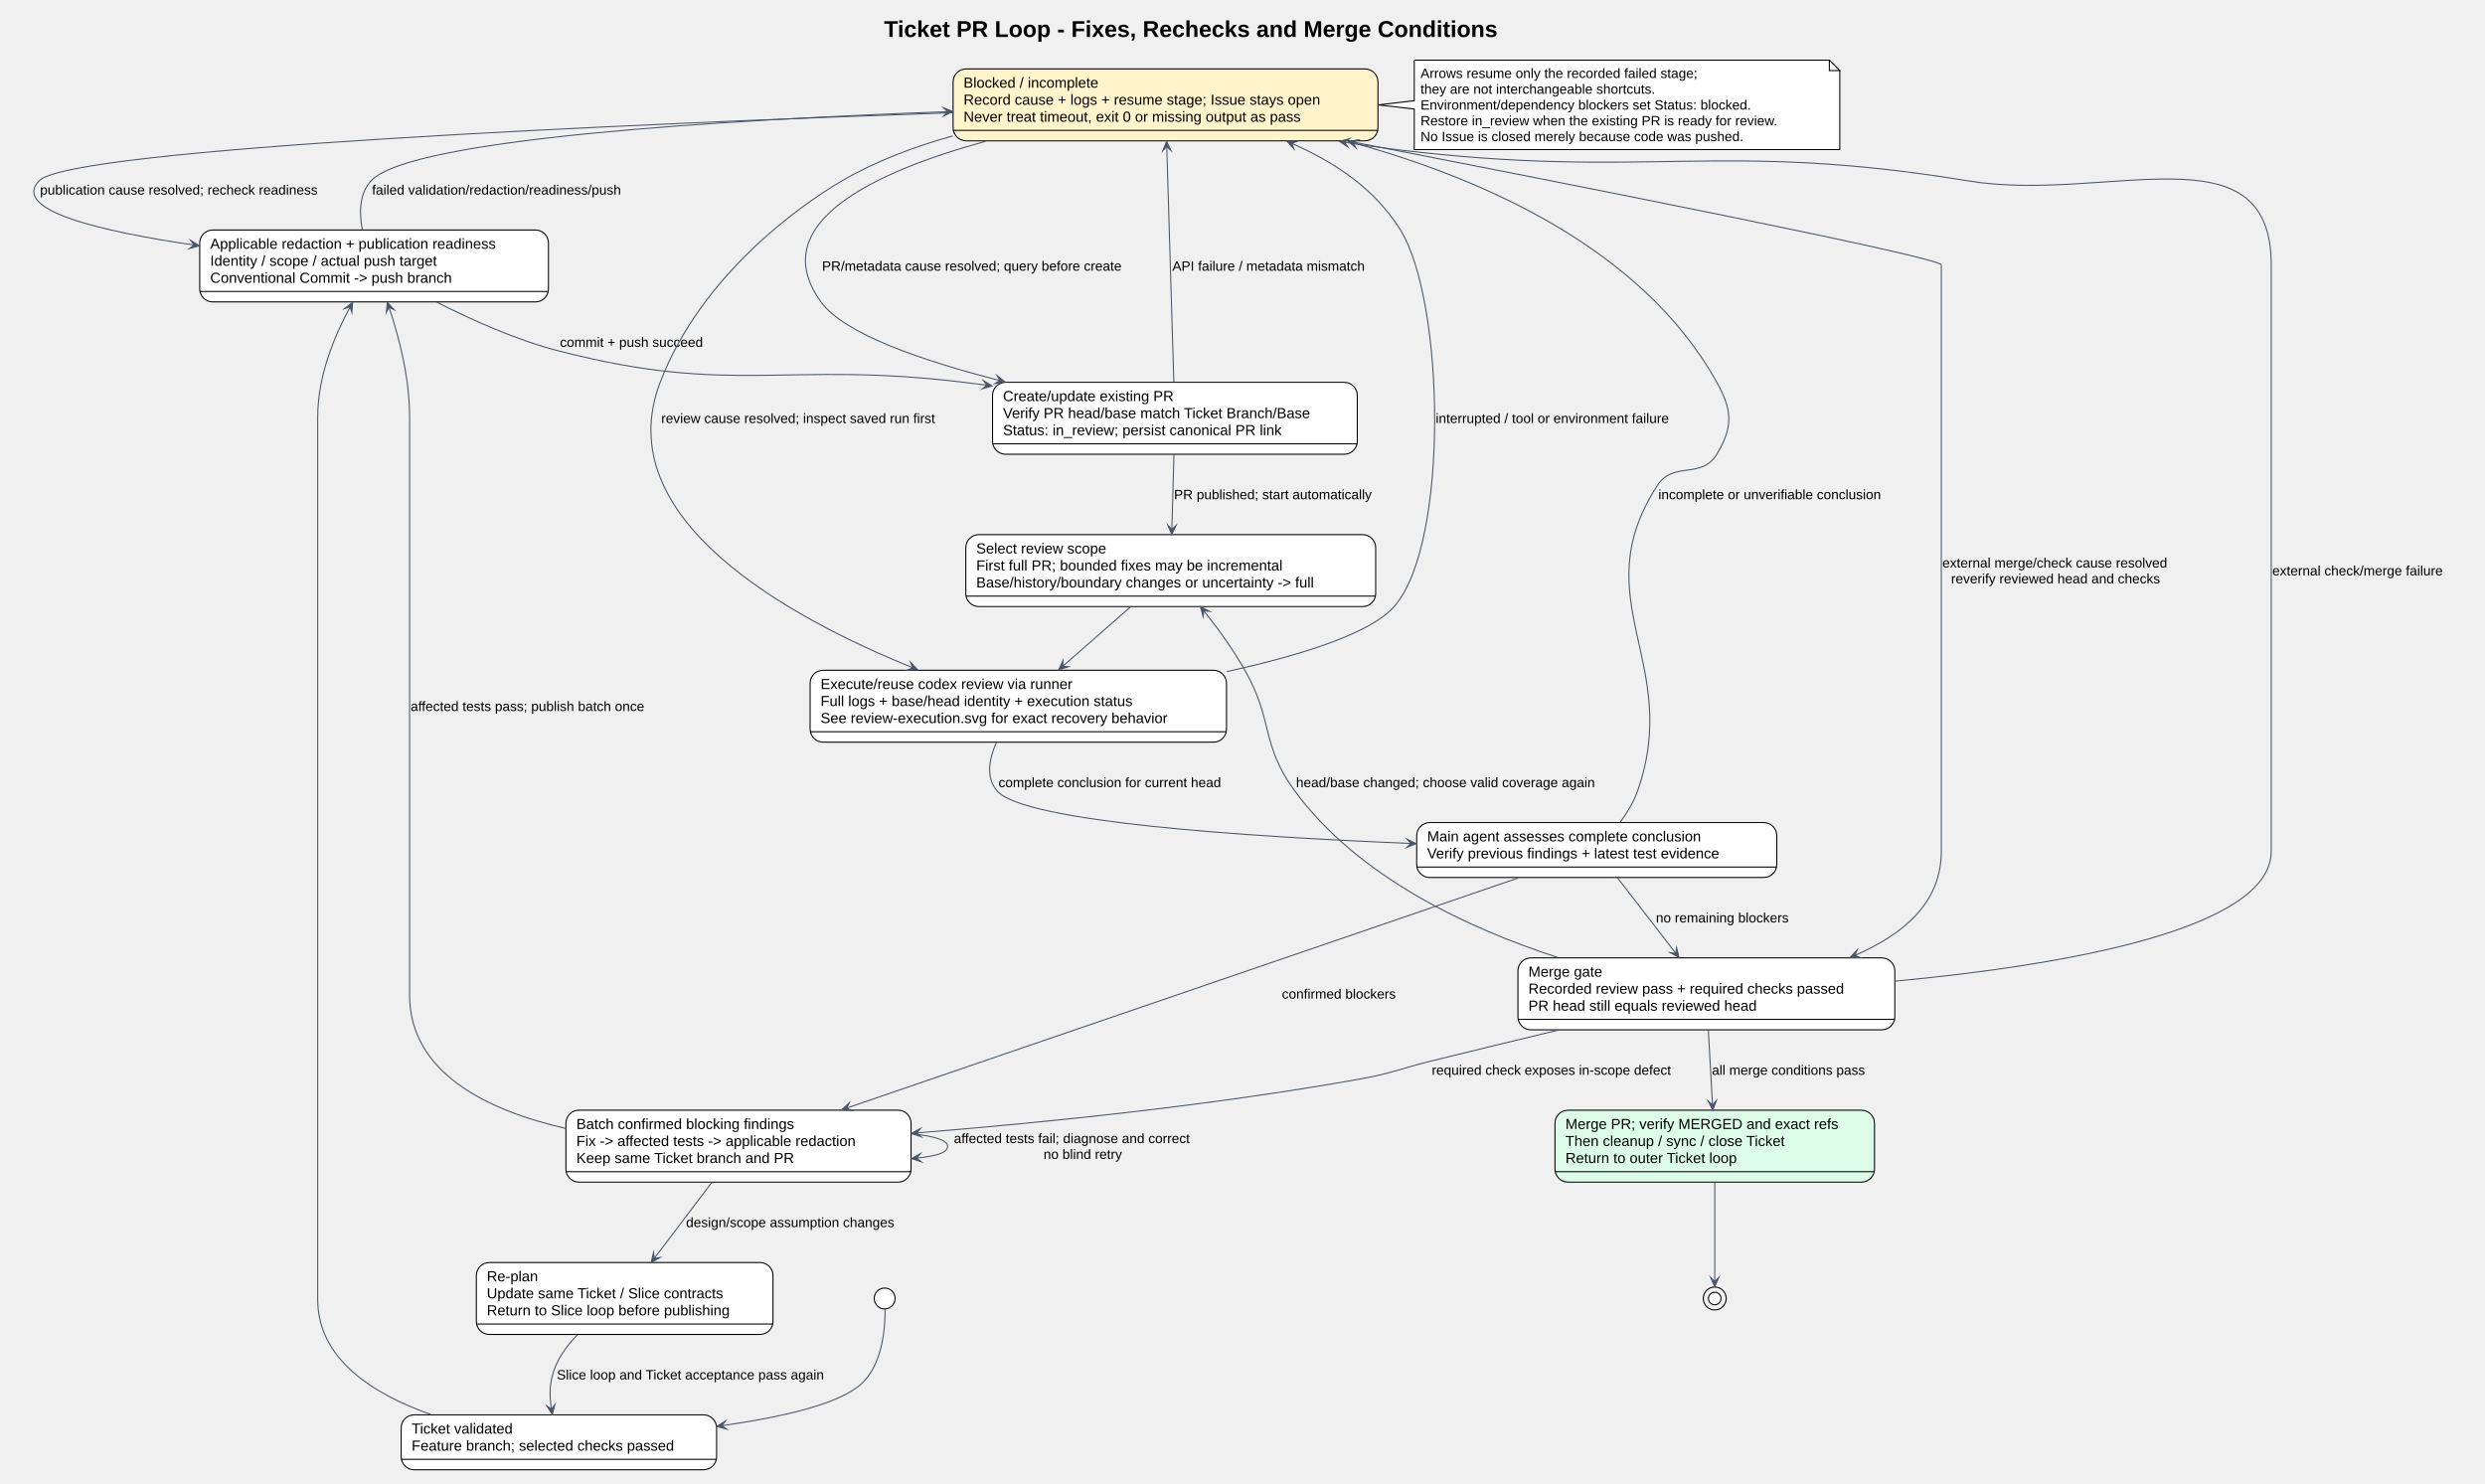
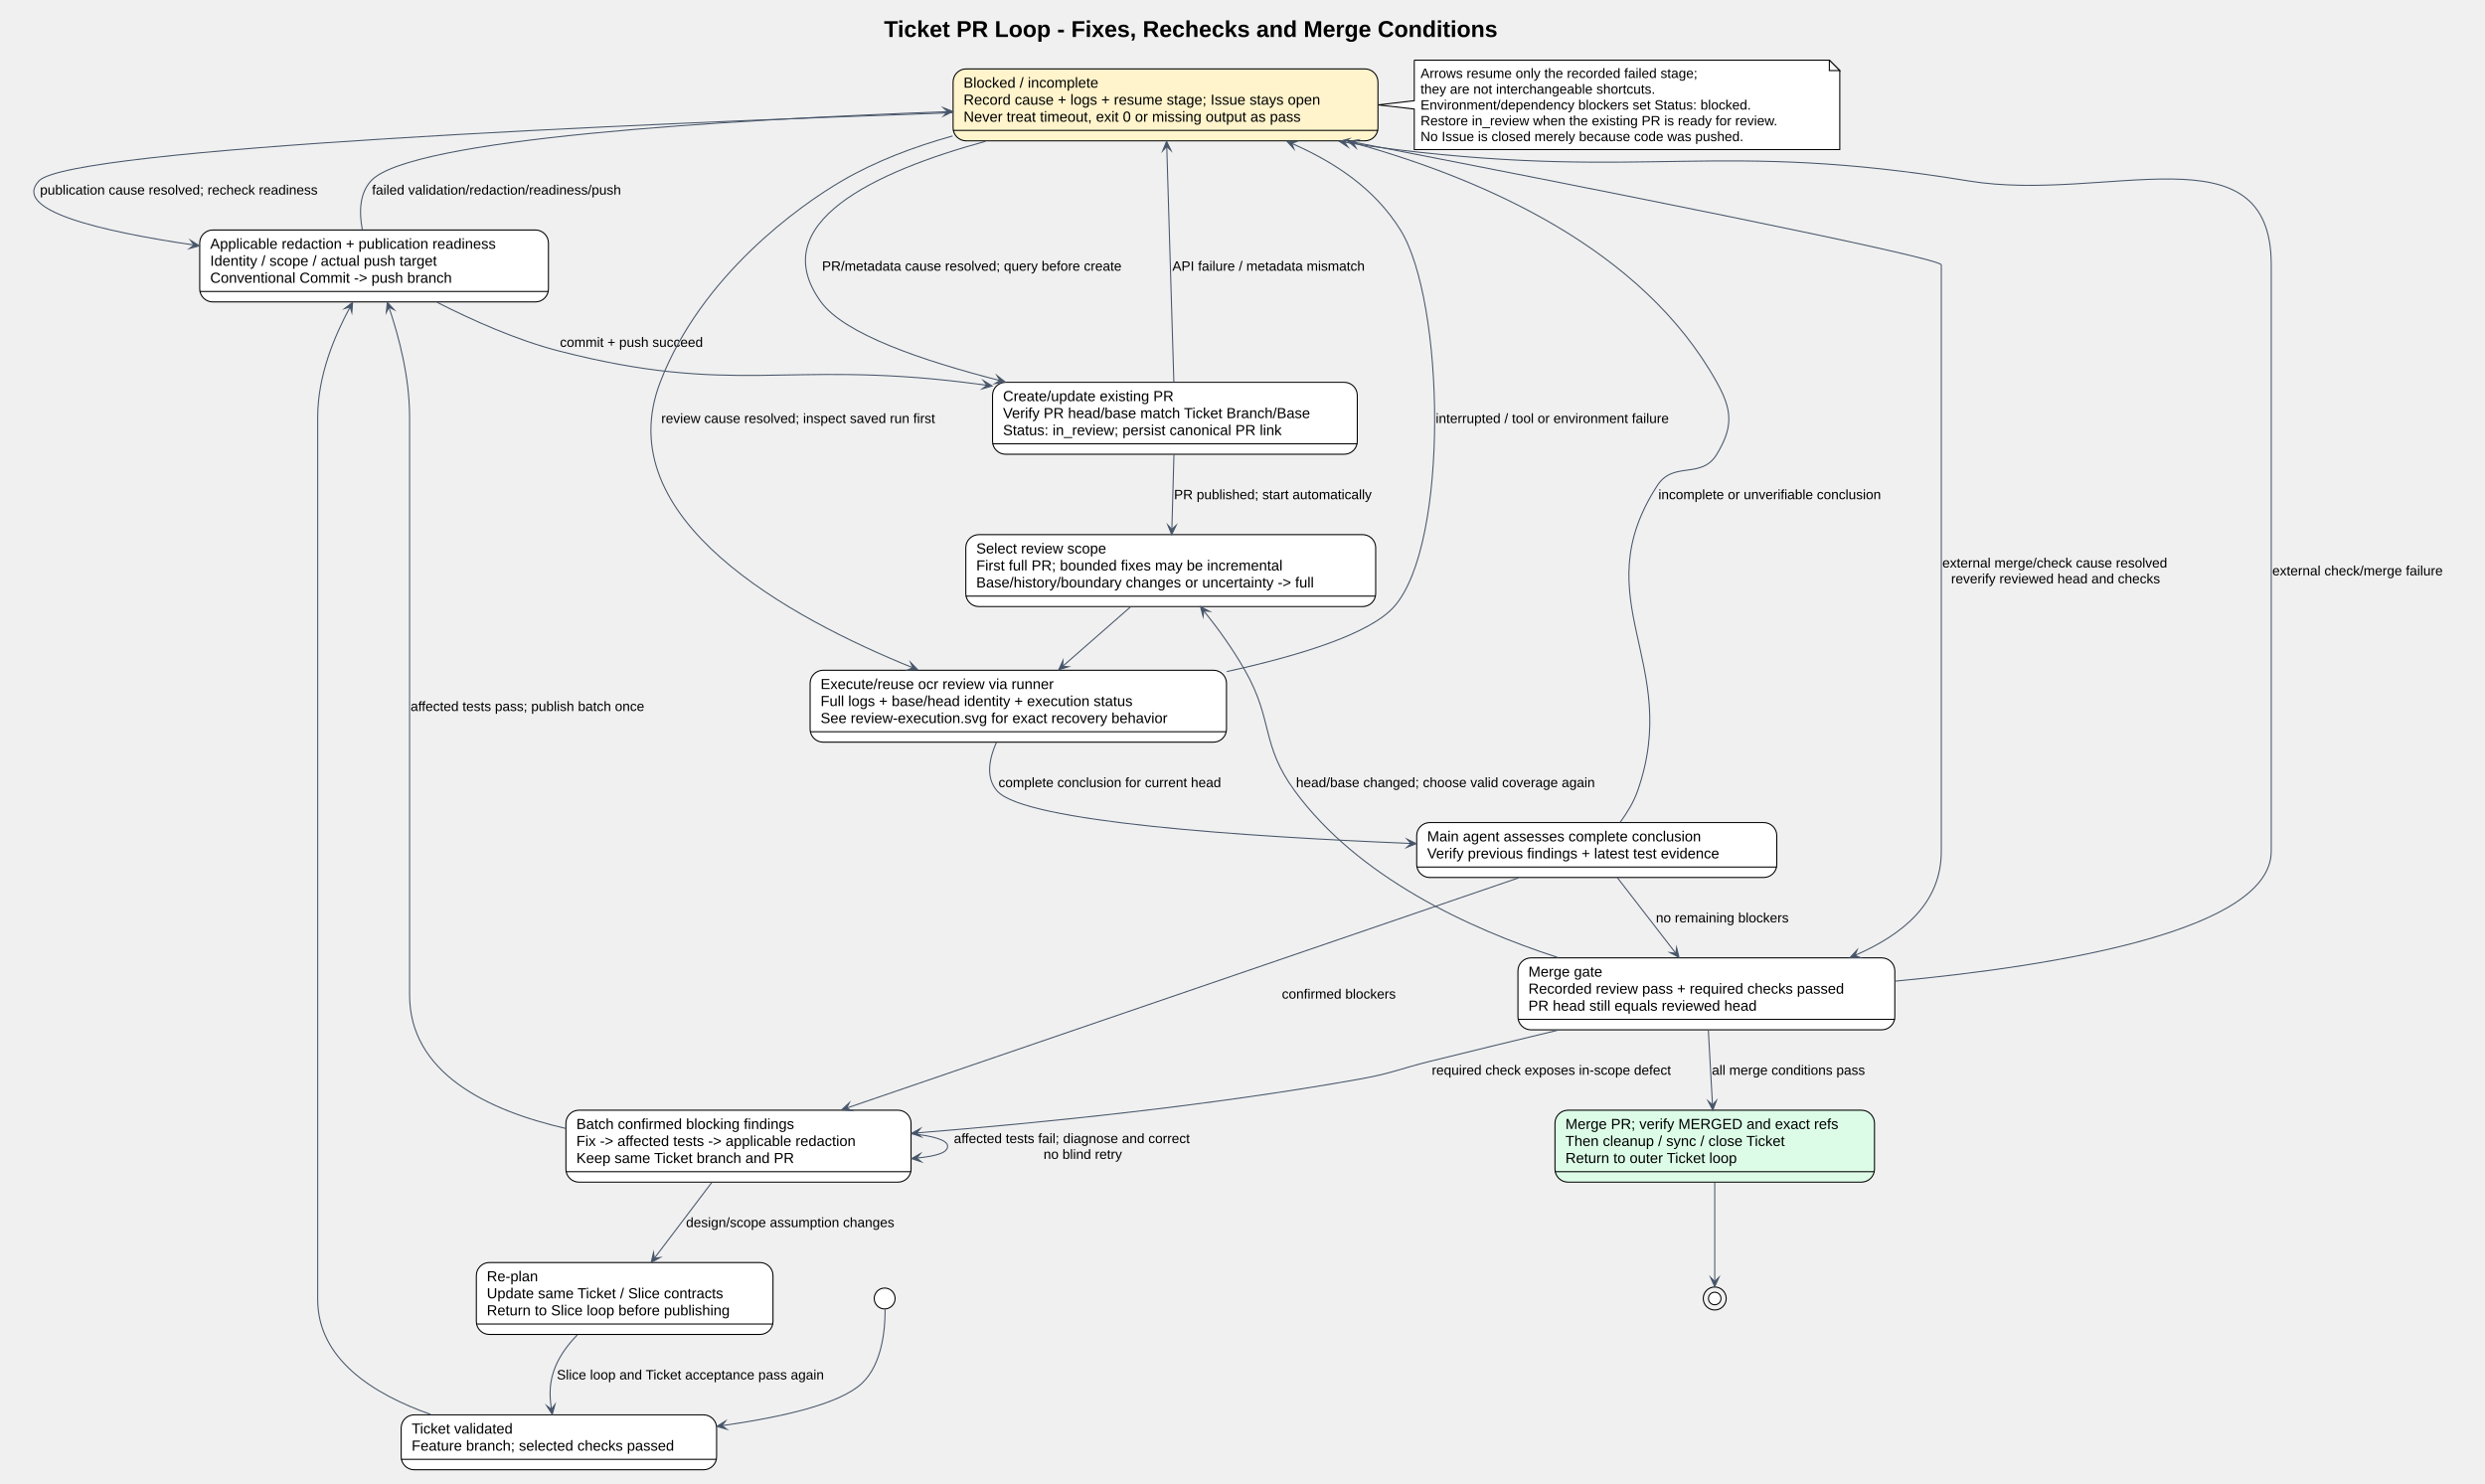
<svg xmlns="http://www.w3.org/2000/svg" contentStyleType="text/css" data-diagram-type="STATE" height="1421px" preserveAspectRatio="none" style="width:2380px;height:1421px;background:#FFFFFF;" version="1.1" viewBox="0 0 2380 1421" width="2380px" zoomAndPan="magnify">
  <defs />
  <g>
    <g class="title" data-source-line="5">
      <text fill="#000000" font-family="Arial" font-size="22" font-weight="700" lengthAdjust="spacing" textLength="685.233" x="846.653" y="35.421">Ticket PR Loop - Fixes, Rechecks and Merge Conditions</text>
    </g>
    <g class="entity" data-qualified-name="ready" data-source-line="7" id="ent0001">
      <rect fill="#FFFFFF" height="52.594" rx="12.5" ry="12.5" style="stroke:#000000;stroke-width:1;" width="302.092" x="384.23" y="1355.109" />
      <line style="stroke:#000000;stroke-width:1;" x1="384.23" x2="686.322" y1="1397.703" y2="1397.703" />
      <text fill="#000000" font-family="Arial" font-size="14" lengthAdjust="spacing" textLength="111.897" x="394.23" y="1373.104">Ticket validated</text>
      <text fill="#000000" font-family="Arial" font-size="14" lengthAdjust="spacing" textLength="282.092" x="394.23" y="1389.401">Feature branch; selected checks passed</text>
    </g>
    <g class="entity" data-qualified-name="publish" data-source-line="8" id="ent0002">
      <rect fill="#FFFFFF" height="68.891" rx="12.5" ry="12.5" style="stroke:#000000;stroke-width:1;" width="333.995" x="191.28" y="220.279" />
      <line style="stroke:#000000;stroke-width:1;" x1="191.28" x2="525.275" y1="279.17" y2="279.17" />
      <text fill="#000000" font-family="Arial" font-size="14" lengthAdjust="spacing" textLength="313.995" x="201.28" y="238.274">Applicable redaction + publication readiness</text>
      <text fill="#000000" font-family="Arial" font-size="14" lengthAdjust="spacing" textLength="250.694" x="201.28" y="254.571">Identity / scope / actual push target</text>
      <text fill="#000000" font-family="Arial" font-size="14" lengthAdjust="spacing" textLength="264.441" x="201.28" y="270.868">Conventional Commit -&gt; push branch</text>
    </g>
    <g class="entity" data-qualified-name="pr" data-source-line="9" id="ent0003">
      <rect fill="#FFFFFF" height="68.891" rx="12.5" ry="12.5" style="stroke:#000000;stroke-width:1;" width="349.328" x="950.61" y="366.169" />
      <line style="stroke:#000000;stroke-width:1;" x1="950.61" x2="1299.938" y1="425.06" y2="425.06" />
      <text fill="#000000" font-family="Arial" font-size="14" lengthAdjust="spacing" textLength="183.162" x="960.61" y="384.164">Create/update existing PR</text>
      <text fill="#000000" font-family="Arial" font-size="14" lengthAdjust="spacing" textLength="329.328" x="960.61" y="400.461">Verify PR head/base match Ticket Branch/Base</text>
      <text fill="#000000" font-family="Arial" font-size="14" lengthAdjust="spacing" textLength="299.462" x="960.61" y="416.758">Status: in_review; persist canonical PR link</text>
    </g>
    <g class="entity" data-qualified-name="scope" data-source-line="10" id="ent0004">
      <rect fill="#FFFFFF" height="68.891" rx="12.5" ry="12.5" style="stroke:#000000;stroke-width:1;" width="392.552" x="925" y="512.059" />
      <line style="stroke:#000000;stroke-width:1;" x1="925" x2="1317.552" y1="570.95" y2="570.95" />
      <text fill="#000000" font-family="Arial" font-size="14" lengthAdjust="spacing" textLength="139.754" x="935" y="530.054">Select review scope</text>
      <text fill="#000000" font-family="Arial" font-size="14" lengthAdjust="spacing" textLength="332.609" x="935" y="546.351">First full PR; bounded fixes may be incremental</text>
      <text fill="#000000" font-family="Arial" font-size="14" lengthAdjust="spacing" textLength="372.552" x="935" y="562.648">Base/history/boundary changes or uncertainty -&gt; full</text>
    </g>
    <g class="entity" data-qualified-name="review" data-source-line="11" id="ent0005">
      <rect fill="#FFFFFF" height="68.891" rx="12.5" ry="12.5" style="stroke:#000000;stroke-width:1;" width="398.772" x="775.89" y="641.949" />
      <line style="stroke:#000000;stroke-width:1;" x1="775.89" x2="1174.662" y1="700.84" y2="700.84" />
-       <text fill="#000000" font-family="Arial" font-size="14" lengthAdjust="spacing" textLength="274.237" x="785.89" y="659.944">Execute/reuse codex review via runner</text>
+       <text fill="#000000" font-family="Arial" font-size="14" lengthAdjust="spacing" textLength="254.208" x="785.89" y="659.944">Execute/reuse ocr review via runner</text>
      <text fill="#000000" font-family="Arial" font-size="14" lengthAdjust="spacing" textLength="346.329" x="785.89" y="676.241">Full logs + base/head identity + execution status</text>
      <text fill="#000000" font-family="Arial" font-size="14" lengthAdjust="spacing" textLength="378.772" x="785.89" y="692.538">See review-execution.svg for exact recovery behavior</text>
    </g>
    <g class="entity" data-qualified-name="assess" data-source-line="12" id="ent0006">
      <rect fill="#FFFFFF" height="52.594" rx="12.5" ry="12.5" style="stroke:#000000;stroke-width:1;" width="344.878" x="1356.84" y="787.839" />
      <line style="stroke:#000000;stroke-width:1;" x1="1356.84" x2="1701.718" y1="830.433" y2="830.433" />
      <text fill="#000000" font-family="Arial" font-size="14" lengthAdjust="spacing" textLength="293.549" x="1366.84" y="805.835">Main agent assesses complete conclusion</text>
      <text fill="#000000" font-family="Arial" font-size="14" lengthAdjust="spacing" textLength="324.878" x="1366.84" y="822.131">Verify previous findings + latest test evidence</text>
    </g>
    <g class="entity" data-qualified-name="fix" data-source-line="13" id="ent0007">
      <rect fill="#FFFFFF" height="68.891" rx="12.5" ry="12.5" style="stroke:#000000;stroke-width:1;" width="330.557" x="542" y="1063.329" />
      <line style="stroke:#000000;stroke-width:1;" x1="542" x2="872.557" y1="1122.22" y2="1122.22" />
      <text fill="#000000" font-family="Arial" font-size="14" lengthAdjust="spacing" textLength="238.759" x="552" y="1081.324">Batch confirmed blocking findings</text>
      <text fill="#000000" font-family="Arial" font-size="14" lengthAdjust="spacing" textLength="310.557" x="552" y="1097.621">Fix -&gt; affected tests -&gt; applicable redaction</text>
      <text fill="#000000" font-family="Arial" font-size="14" lengthAdjust="spacing" textLength="231.191" x="552" y="1113.918">Keep same Ticket branch and PR</text>
    </g>
    <g class="entity" data-qualified-name="blocked" data-source-line="14" id="ent0008">
      <rect fill="#FFF4CC" height="68.891" rx="12.5" ry="12.5" style="stroke:#000000;stroke-width:1;" width="406.9" x="912.83" y="65.999" />
      <line style="stroke:#000000;stroke-width:1;" x1="912.83" x2="1319.73" y1="124.89" y2="124.89" />
      <text fill="#000000" font-family="Arial" font-size="14" lengthAdjust="spacing" textLength="147.137" x="922.83" y="83.995">Blocked / incomplete</text>
      <text fill="#000000" font-family="Arial" font-size="14" lengthAdjust="spacing" textLength="386.9" x="922.83" y="100.291">Record cause + logs + resume stage; Issue stays open</text>
      <text fill="#000000" font-family="Arial" font-size="14" lengthAdjust="spacing" textLength="372.101" x="922.83" y="116.588">Never treat timeout, exit 0 or missing output as pass</text>
    </g>
    <g class="entity" data-qualified-name="gate" data-source-line="15" id="ent0009">
      <rect fill="#FFFFFF" height="68.891" rx="12.5" ry="12.5" style="stroke:#000000;stroke-width:1;" width="360.949" x="1453.8" y="917.429" />
      <line style="stroke:#000000;stroke-width:1;" x1="1453.8" x2="1814.749" y1="976.32" y2="976.32" />
      <text fill="#000000" font-family="Arial" font-size="14" lengthAdjust="spacing" textLength="79.967" x="1463.8" y="935.424">Merge gate</text>
      <text fill="#000000" font-family="Arial" font-size="14" lengthAdjust="spacing" textLength="340.949" x="1463.8" y="951.721">Recorded review pass + required checks passed</text>
      <text fill="#000000" font-family="Arial" font-size="14" lengthAdjust="spacing" textLength="245.02" x="1463.8" y="968.018">PR head still equals reviewed head</text>
    </g>
    <g class="entity" data-qualified-name="merged" data-source-line="16" id="ent0010">
      <rect fill="#DCFCE7" height="68.891" rx="12.5" ry="12.5" style="stroke:#000000;stroke-width:1;" width="306.016" x="1489.27" y="1063.329" />
      <line style="stroke:#000000;stroke-width:1;" x1="1489.27" x2="1795.286" y1="1122.22" y2="1122.22" />
      <text fill="#000000" font-family="Arial" font-size="14" lengthAdjust="spacing" textLength="286.016" x="1499.27" y="1081.324">Merge PR; verify MERGED and exact refs</text>
      <text fill="#000000" font-family="Arial" font-size="14" lengthAdjust="spacing" textLength="237.016" x="1499.27" y="1097.621">Then cleanup / sync / close Ticket</text>
      <text fill="#000000" font-family="Arial" font-size="14" lengthAdjust="spacing" textLength="188.74" x="1499.27" y="1113.918">Return to outer Ticket loop</text>
    </g>
    <g class="entity" data-qualified-name="replan" data-source-line="17" id="ent0011">
      <rect fill="#FFFFFF" height="68.891" rx="12.5" ry="12.5" style="stroke:#000000;stroke-width:1;" width="284.127" x="456.21" y="1209.219" />
      <line style="stroke:#000000;stroke-width:1;" x1="456.21" x2="740.337" y1="1268.11" y2="1268.11" />
      <text fill="#000000" font-family="Arial" font-size="14" lengthAdjust="spacing" textLength="53.621" x="466.21" y="1227.215">Re-plan</text>
      <text fill="#000000" font-family="Arial" font-size="14" lengthAdjust="spacing" textLength="256.56" x="466.21" y="1243.511">Update same Ticket / Slice contracts</text>
      <text fill="#000000" font-family="Arial" font-size="14" lengthAdjust="spacing" textLength="264.127" x="466.21" y="1259.808">Return to Slice loop before publishing</text>
    </g>
    <g class="start_entity" data-qualified-name=".start." data-source-line="19" id="ent0012">
      <ellipse cx="847.28" cy="1243.659" fill="#FFFFFF" rx="10" ry="10" style="stroke:#000000;stroke-width:1;" />
    </g>
    <g class="end_entity" data-qualified-name=".end." data-source-line="43" id="ent0037">
      <ellipse cx="1642.28" cy="1243.659" fill="none" rx="11" ry="11" style="stroke:#000000;stroke-width:1;" />
      <ellipse cx="1642.28" cy="1243.659" fill="#FFFFFF" rx="6" ry="6" style="stroke:#000000;stroke-width:1;" />
    </g>
    <g class="entity" data-qualified-name="GMN39" data-source-line="46" id="ent0040">
      <path d="M1354.51,57.609 L1354.51,96.449 L1320.01,100.449 L1354.51,104.449 L1354.51,143.273 A0,0 0 0 0 1354.51,143.273 L1762.044,143.273 A0,0 0 0 0 1762.044,143.273 L1762.044,67.609 L1752.044,57.609 L1354.51,57.609 A0,0 0 0 0 1354.51,57.609" fill="#FFFFFF" style="stroke:#000000;stroke-width:1;" />
      <path d="M1752.044,57.609 L1752.044,67.609 L1762.044,67.609 L1752.044,57.609" fill="#FFFFFF" style="stroke:#000000;stroke-width:1;" />
      <text fill="#000000" font-family="Arial" font-size="13" lengthAdjust="spacing" textLength="302.358" x="1360.51" y="74.676">Arrows resume only the recorded failed stage;</text>
      <text fill="#000000" font-family="Arial" font-size="13" lengthAdjust="spacing" textLength="258.915" x="1360.51" y="89.809">they are not interchangeable shortcuts.</text>
      <text fill="#000000" font-family="Arial" font-size="13" lengthAdjust="spacing" textLength="359.43" x="1360.51" y="104.942">Environment/dependency blockers set Status: blocked.</text>
      <text fill="#000000" font-family="Arial" font-size="13" lengthAdjust="spacing" textLength="386.534" x="1360.51" y="120.075">Restore in_review when the existing PR is ready for review.</text>
      <text fill="#000000" font-family="Arial" font-size="13" lengthAdjust="spacing" textLength="344.767" x="1360.51" y="135.208">No Issue is closed merely because code was pushed.</text>
    </g>
    <g class="link" data-entity-1="ent0012" data-entity-2="ent0001" data-link-type="dependency" data-source-line="19" id="lnk13">
      <path d="M847.67,1253.959 C847.84,1270.789 845.59,1306.329 825.28,1325.109 C804.11,1344.679 750.489,1357.019 691.479,1365.489" fill="none" id="*start*-to-ready" style="stroke:#475569;stroke-width:1;" />
      <polygon fill="#475569" points="686.53,1366.199,696.007,1368.88,691.479,1365.489,694.87,1360.961,686.53,1366.199" style="stroke:#475569;stroke-width:1;stroke-linejoin:miter;stroke-miterlimit:10;" />
    </g>
    <g class="link" data-entity-1="ent0001" data-entity-2="ent0002" data-link-type="dependency" data-source-line="20" id="lnk14">
      <path d="M412.34,1354.649 C357.17,1335.169 304.28,1301.639 304.28,1244.659 C304.28,399.609 304.28,399.609 304.28,399.609 C304.28,359.989 320.08,322.322 335.34,293.972" fill="none" id="ready-to-publish" style="stroke:#475569;stroke-width:1;" />
      <polygon fill="#475569" points="337.71,289.569,329.922,295.598,335.34,293.972,336.966,299.39,337.71,289.569" style="stroke:#475569;stroke-width:1;stroke-linejoin:miter;stroke-miterlimit:10;" />
    </g>
    <g class="link" data-entity-1="ent0002" data-entity-2="ent0003" data-link-type="dependency" data-source-line="21" id="lnk15">
      <path d="M418.59,289.509 C451.95,306.539 494.74,325.739 535.28,336.169 C702.78,379.269 751.58,345.359 923.28,366.169 C932.1,367.239 936.177,367.734 945.277,368.994" fill="none" id="publish-to-pr" style="stroke:#475569;stroke-width:1;" />
      <polygon fill="#475569" points="950.23,369.679,941.864,364.483,945.277,368.994,940.766,372.407,950.23,369.679" style="stroke:#475569;stroke-width:1;stroke-linejoin:miter;stroke-miterlimit:10;" />
      <text fill="#000000" font-family="Arial" font-size="13" lengthAdjust="spacing" textLength="157.485" x="536.28" y="332.236">commit + push succeed</text>
    </g>
    <g class="link" data-entity-1="ent0002" data-entity-2="ent0008" data-link-type="dependency" data-source-line="22" id="lnk16">
      <path d="M347,219.829 C343.94,203.829 344.08,185.579 355.28,173.279 C392.26,132.639 694.923,114.701 907.543,106.971" fill="none" id="publish-to-blocked" style="stroke:#475569;stroke-width:1;" />
      <polygon fill="#475569" points="912.54,106.789,903.401,103.119,907.543,106.971,903.691,111.114,912.54,106.789" style="stroke:#475569;stroke-width:1;stroke-linejoin:miter;stroke-miterlimit:10;" />
      <text fill="#000000" font-family="Arial" font-size="13" lengthAdjust="spacing" textLength="273.362" x="356.28" y="186.346">failed validation/redaction/readiness/push</text>
    </g>
    <g class="link" data-entity-1="ent0008" data-entity-2="ent0002" data-link-type="dependency" data-source-line="28" id="lnk22">
      <path d="M912.44,107.909 C607.96,118.579 66.69,141.839 37.28,173.279 C11,201.359 95.043,221.342 185.933,234.712" fill="none" id="blocked-to-publish" style="stroke:#475569;stroke-width:1;" />
      <polygon fill="#475569" points="190.88,235.439,182.558,230.172,185.933,234.712,181.394,238.087,190.88,235.439" style="stroke:#475569;stroke-width:1;stroke-linejoin:miter;stroke-miterlimit:10;" />
      <text fill="#000000" font-family="Arial" font-size="13" lengthAdjust="spacing" textLength="301" x="38.28" y="186.346">publication cause resolved; recheck readiness</text>
    </g>
    <g class="link" data-entity-1="ent0003" data-entity-2="ent0008" data-link-type="dependency" data-source-line="23" id="lnk17">
      <path d="M1124.25,365.729 C1122.52,308.359 1119.181,197.747 1117.451,140.357" fill="none" id="pr-to-blocked" style="stroke:#475569;stroke-width:1;" />
      <polygon fill="#475569" points="1117.3,135.359,1113.573,144.476,1117.451,140.357,1121.569,144.235,1117.3,135.359" style="stroke:#475569;stroke-width:1;stroke-linejoin:miter;stroke-miterlimit:10;" />
      <text fill="#000000" font-family="Arial" font-size="13" lengthAdjust="spacing" textLength="209.993" x="1122.82" y="259.286">API failure / metadata mismatch</text>
    </g>
    <g class="link" data-entity-1="ent0008" data-entity-2="ent0003" data-link-type="dependency" data-source-line="29" id="lnk23">
      <path d="M943.84,135.369 C837.71,164.479 731.58,213.829 786.28,289.169 C808.5,319.789 881.966,345.109 957.726,364.509" fill="none" id="blocked-to-pr" style="stroke:#475569;stroke-width:1;" />
      <polygon fill="#475569" points="962.57,365.749,954.844,359.642,957.726,364.509,952.859,367.392,962.57,365.749" style="stroke:#475569;stroke-width:1;stroke-linejoin:miter;stroke-miterlimit:10;" />
      <text fill="#000000" font-family="Arial" font-size="13" lengthAdjust="spacing" textLength="324.251" x="787.28" y="259.286">PR/metadata cause resolved; query before create</text>
    </g>
    <g class="link" data-entity-1="ent0003" data-entity-2="ent0004" data-link-type="dependency" data-source-line="24" id="lnk18">
      <path d="M1124.34,435.349 C1123.7,458.439 1122.989,483.931 1122.349,506.981" fill="none" id="pr-to-scope" style="stroke:#475569;stroke-width:1;" />
      <polygon fill="#475569" points="1122.21,511.979,1126.458,503.094,1122.349,506.981,1118.461,502.872,1122.21,511.979" style="stroke:#475569;stroke-width:1;stroke-linejoin:miter;stroke-miterlimit:10;" />
      <text fill="#000000" font-family="Arial" font-size="13" lengthAdjust="spacing" textLength="215.782" x="1124.4" y="478.126">PR published; start automatically</text>
    </g>
    <g class="link" data-entity-1="ent0004" data-entity-2="ent0005" data-link-type="dependency" data-source-line="25" id="lnk19">
      <path d="M1082.54,581.439 C1061.33,600.019 1038.901,619.665 1017.711,638.225" fill="none" id="scope-to-review" style="stroke:#475569;stroke-width:1;" />
      <polygon fill="#475569" points="1013.95,641.519,1023.356,638.598,1017.711,638.225,1018.085,632.581,1013.95,641.519" style="stroke:#475569;stroke-width:1;stroke-linejoin:miter;stroke-miterlimit:10;" />
    </g>
    <g class="link" data-entity-1="ent0005" data-entity-2="ent0006" data-link-type="dependency" data-source-line="26" id="lnk20">
      <path d="M954.33,710.959 C947.28,726.889 943.76,745.159 955.28,757.839 C982.06,787.319 1192.324,801.315 1351.404,807.835" fill="none" id="review-to-assess" style="stroke:#475569;stroke-width:1;" />
      <polygon fill="#475569" points="1356.4,808.039,1347.571,803.674,1351.404,807.835,1347.244,811.668,1356.4,808.039" style="stroke:#475569;stroke-width:1;stroke-linejoin:miter;stroke-miterlimit:10;" />
      <text fill="#000000" font-family="Arial" font-size="13" lengthAdjust="spacing" textLength="243.909" x="956.28" y="753.906">complete conclusion for current head</text>
    </g>
    <g class="link" data-entity-1="ent0005" data-entity-2="ent0008" data-link-type="dependency" data-source-line="27" id="lnk21">
      <path d="M1174.97,643.229 C1245.15,627.829 1312.31,606.999 1335.28,580.949 C1388.28,520.819 1383.64,288.329 1341.28,220.279 C1316.65,180.709 1278.688,155.58 1237.178,137.35" fill="none" id="review-to-blocked" style="stroke:#475569;stroke-width:1;" />
      <polygon fill="#475569" points="1232.6,135.339,1239.232,142.621,1237.178,137.35,1242.449,135.296,1232.6,135.339" style="stroke:#475569;stroke-width:1;stroke-linejoin:miter;stroke-miterlimit:10;" />
      <text fill="#000000" font-family="Arial" font-size="13" lengthAdjust="spacing" textLength="260.857" x="1375.04" y="405.176">interrupted / tool or environment failure</text>
    </g>
    <g class="link" data-entity-1="ent0008" data-entity-2="ent0005" data-link-type="dependency" data-source-line="30" id="lnk24">
      <path d="M912.35,130.219 C875.52,140.479 838.59,154.399 806.28,173.279 C765.75,196.959 671.47,263.859 632.28,366.169 C582.09,497.189 756.166,591.701 874.286,639.581" fill="none" id="blocked-to-review" style="stroke:#475569;stroke-width:1;" />
      <polygon fill="#475569" points="878.92,641.459,872.082,634.371,874.286,639.581,869.077,641.785,878.92,641.459" style="stroke:#475569;stroke-width:1;stroke-linejoin:miter;stroke-miterlimit:10;" />
      <text fill="#000000" font-family="Arial" font-size="13" lengthAdjust="spacing" textLength="299.228" x="633.28" y="405.176">review cause resolved; inspect saved run first</text>
    </g>
    <g class="link" data-entity-1="ent0006" data-entity-2="ent0007" data-link-type="dependency" data-source-line="31" id="lnk25">
      <path d="M1454.15,840.879 C1305.23,891.899 977.36,1004.229 810.89,1061.269" fill="none" id="assess-to-fix" style="stroke:#475569;stroke-width:1;" />
      <polygon fill="#475569" points="806.16,1062.889,815.971,1063.756,810.89,1061.269,813.378,1056.188,806.16,1062.889" style="stroke:#475569;stroke-width:1;stroke-linejoin:miter;stroke-miterlimit:10;" />
      <text fill="#000000" font-family="Arial" font-size="13" lengthAdjust="spacing" textLength="124.528" x="1227.72" y="956.446">confirmed blockers</text>
    </g>
    <g class="link" data-entity-1="ent0007" data-entity-2="ent0007" data-link-type="dependency" data-source-line="32" id="lnk26">
      <path d="M873.04,1085.859 C893.86,1087.959 907.56,1091.929 907.56,1097.769 C907.56,1103.609 898.835,1107.078 878.015,1109.178" fill="none" id="fix-to-fix" style="stroke:#475569;stroke-width:1;" />
      <polygon fill="#475569" points="873.04,1109.679,882.396,1112.756,878.015,1109.178,881.593,1104.796,873.04,1109.679" style="stroke:#475569;stroke-width:1;stroke-linejoin:miter;stroke-miterlimit:10;" />
      <text fill="#000000" font-family="Arial" font-size="13" lengthAdjust="spacing" textLength="259.695" x="913.56" y="1094.836">affected tests fail; diagnose and correct</text>
      <text fill="#000000" font-family="Arial" font-size="13" lengthAdjust="spacing" textLength="87.902" x="999.457" y="1109.969">no blind retry</text>
    </g>
    <g class="link" data-entity-1="ent0007" data-entity-2="ent0002" data-link-type="dependency" data-source-line="33" id="lnk27">
      <path d="M541.94,1080.809 C465.88,1063.379 392.28,1027.279 392.28,952.879 C392.28,399.609 392.28,399.609 392.28,399.609 C392.28,361.109 382.188,323.07 372.529,294.24" fill="none" id="fix-to-publish" style="stroke:#475569;stroke-width:1;" />
      <polygon fill="#475569" points="370.94,289.499,370.007,299.304,372.529,294.24,377.592,296.762,370.94,289.499" style="stroke:#475569;stroke-width:1;stroke-linejoin:miter;stroke-miterlimit:10;" />
      <text fill="#000000" font-family="Arial" font-size="13" lengthAdjust="spacing" textLength="255.176" x="393.28" y="680.966">affected tests pass; publish batch once</text>
    </g>
    <g class="link" data-entity-1="ent0007" data-entity-2="ent0011" data-link-type="dependency" data-source-line="34" id="lnk28">
      <path d="M681.72,1132.509 C664.23,1155.599 644.149,1182.104 626.689,1205.154" fill="none" id="fix-to-replan" style="stroke:#475569;stroke-width:1;" />
      <polygon fill="#475569" points="623.67,1209.139,632.293,1204.38,626.689,1205.154,625.916,1199.55,623.67,1209.139" style="stroke:#475569;stroke-width:1;stroke-linejoin:miter;stroke-miterlimit:10;" />
      <text fill="#000000" font-family="Arial" font-size="13" lengthAdjust="spacing" textLength="224.079" x="657.05" y="1175.286">design/scope assumption changes</text>
    </g>
    <g class="link" data-entity-1="ent0011" data-entity-2="ent0001" data-link-type="dependency" data-source-line="35" id="lnk29">
      <path d="M552.96,1278.509 C544.55,1287.149 536.95,1297.139 532.28,1308.109 C526.08,1322.669 525.934,1335.47 528.174,1349.73" fill="none" id="replan-to-ready" style="stroke:#475569;stroke-width:1;" />
      <polygon fill="#475569" points="528.95,1354.669,531.505,1345.158,528.174,1349.73,523.602,1346.399,528.95,1354.669" style="stroke:#475569;stroke-width:1;stroke-linejoin:miter;stroke-miterlimit:10;" />
      <text fill="#000000" font-family="Arial" font-size="13" lengthAdjust="spacing" textLength="287.727" x="533.28" y="1321.176">Slice loop and Ticket acceptance pass again</text>
    </g>
    <g class="link" data-entity-1="ent0006" data-entity-2="ent0008" data-link-type="dependency" data-source-line="36" id="lnk30">
      <path d="M1551.74,787.519 C1558.23,778.689 1564.56,768.359 1568.28,757.839 C1611.71,634.889 1516.3,574.449 1587.28,465.059 C1602.86,441.039 1629.48,459.569 1644.28,435.059 C1660.1,408.849 1659.17,392.919 1644.28,366.169 C1572.72,237.589 1420.297,171.319 1295.917,136.729" fill="none" id="assess-to-blocked" style="stroke:#475569;stroke-width:1;" />
      <polygon fill="#475569" points="1291.1,135.389,1298.699,141.655,1295.917,136.729,1300.843,133.947,1291.1,135.389" style="stroke:#475569;stroke-width:1;stroke-linejoin:miter;stroke-miterlimit:10;" />
      <text fill="#000000" font-family="Arial" font-size="13" lengthAdjust="spacing" textLength="244.328" x="1588.28" y="478.126">incomplete or unverifiable conclusion</text>
    </g>
    <g class="link" data-entity-1="ent0006" data-entity-2="ent0009" data-link-type="dependency" data-source-line="37" id="lnk31">
      <path d="M1549.03,840.669 C1565.72,862.249 1586.711,889.384 1605.011,913.044" fill="none" id="assess-to-gate" style="stroke:#475569;stroke-width:1;" />
      <polygon fill="#475569" points="1608.07,916.999,1605.728,907.433,1605.011,913.044,1599.4,912.328,1608.07,916.999" style="stroke:#475569;stroke-width:1;stroke-linejoin:miter;stroke-miterlimit:10;" />
      <text fill="#000000" font-family="Arial" font-size="13" lengthAdjust="spacing" textLength="144.993" x="1585.93" y="883.496">no remaining blockers</text>
    </g>
    <g class="link" data-entity-1="ent0009" data-entity-2="ent0004" data-link-type="dependency" data-source-line="38" id="lnk32">
      <path d="M1491.84,917.009 C1405.47,888.919 1300.64,839.919 1240.28,757.839 C1207.25,712.929 1219.91,690.369 1192.28,641.949 C1180.08,620.569 1166.833,602.384 1152.893,584.954" fill="none" id="gate-to-scope" style="stroke:#475569;stroke-width:1;" />
      <polygon fill="#475569" points="1149.77,581.049,1152.267,590.576,1152.893,584.954,1158.515,585.58,1149.77,581.049" style="stroke:#475569;stroke-width:1;stroke-linejoin:miter;stroke-miterlimit:10;" />
      <text fill="#000000" font-family="Arial" font-size="13" lengthAdjust="spacing" textLength="322.55" x="1241.28" y="753.906">head/base changed; choose valid coverage again</text>
    </g>
    <g class="link" data-entity-1="ent0009" data-entity-2="ent0007" data-link-type="dependency" data-source-line="39" id="lnk33">
      <path d="M1491.71,986.789 C1452.34,996.249 1409.63,1006.599 1370.28,1016.329 C1340.45,1023.689 1333.52,1027.909 1303.28,1033.329 C1158.98,1059.179 998.004,1075.386 877.904,1085.096" fill="none" id="gate-to-fix" style="stroke:#475569;stroke-width:1;" />
      <polygon fill="#475569" points="872.92,1085.499,882.213,1088.761,877.904,1085.096,881.568,1080.787,872.92,1085.499" style="stroke:#475569;stroke-width:1;stroke-linejoin:miter;stroke-miterlimit:10;" />
      <text fill="#000000" font-family="Arial" font-size="13" lengthAdjust="spacing" textLength="258.807" x="1371.28" y="1029.396">required check exposes in-scope defect</text>
    </g>
    <g class="link" data-entity-1="ent0009" data-entity-2="ent0008" data-link-type="dependency" data-source-line="40" id="lnk34">
      <path d="M1815.17,939.709 C1972.45,924.879 2175.28,891.029 2175.28,815.139 C2175.28,253.719 2175.28,253.719 2175.28,253.719 C2175.28,119.969 2017.27,194.939 1885.28,173.279 C1644.58,133.779 1579.42,172.689 1337.28,143.279 C1319.54,141.119 1306.024,139.209 1287.674,136.199" fill="none" id="gate-to-blocked" style="stroke:#475569;stroke-width:1;" />
      <polygon fill="#475569" points="1282.74,135.389,1290.974,140.793,1287.674,136.199,1292.269,132.899,1282.74,135.389" style="stroke:#475569;stroke-width:1;stroke-linejoin:miter;stroke-miterlimit:10;" />
      <text fill="#000000" font-family="Arial" font-size="13" lengthAdjust="spacing" textLength="188.259" x="2176.28" y="551.066">external check/merge failure</text>
    </g>
    <g class="link" data-entity-1="ent0008" data-entity-2="ent0009" data-link-type="dependency" data-source-line="41" id="lnk35">
      <path d="M1292.36,135.369 C1512.07,178.009 1859.28,246.519 1859.28,253.719 C1859.28,253.719 1859.28,253.719 1859.28,815.139 C1859.28,864.749 1823.254,894.712 1776.544,915.062" fill="none" id="blocked-to-gate" style="stroke:#475569;stroke-width:1;" />
      <polygon fill="#475569" points="1771.96,917.059,1781.809,917.132,1776.544,915.062,1778.613,909.798,1771.96,917.059" style="stroke:#475569;stroke-width:1;stroke-linejoin:miter;stroke-miterlimit:10;" />
      <text fill="#000000" font-family="Arial" font-size="13" lengthAdjust="spacing" textLength="244.791" x="1860.28" y="543.566">external merge/check cause resolved</text>
      <text fill="#000000" font-family="Arial" font-size="13" lengthAdjust="spacing" textLength="228.065" x="1868.643" y="558.699">reverify reviewed head and checks</text>
    </g>
    <g class="link" data-entity-1="ent0009" data-entity-2="ent0010" data-link-type="dependency" data-source-line="42" id="lnk36">
      <path d="M1636.15,986.619 C1637.44,1009.709 1638.853,1035.207 1640.133,1058.257" fill="none" id="gate-to-merged" style="stroke:#475569;stroke-width:1;" />
      <polygon fill="#475569" points="1640.41,1063.249,1643.905,1054.041,1640.133,1058.257,1635.917,1054.485,1640.41,1063.249" style="stroke:#475569;stroke-width:1;stroke-linejoin:miter;stroke-miterlimit:10;" />
      <text fill="#000000" font-family="Arial" font-size="13" lengthAdjust="spacing" textLength="166.486" x="1639.52" y="1029.396">all merge conditions pass</text>
    </g>
    <g class="link" data-entity-1="ent0010" data-entity-2="ent0037" data-link-type="dependency" data-source-line="43" id="lnk38">
      <path d="M1642.28,1132.509 C1642.28,1164.899 1642.28,1206.859 1642.28,1227.399" fill="none" id="merged-to-*end*" style="stroke:#475569;stroke-width:1;" />
      <polygon fill="#475569" points="1642.28,1232.399,1646.28,1223.399,1642.28,1227.399,1638.28,1223.399,1642.28,1232.399" style="stroke:#475569;stroke-width:1;stroke-linejoin:miter;stroke-miterlimit:10;" />
    </g>
  </g>
</svg>
